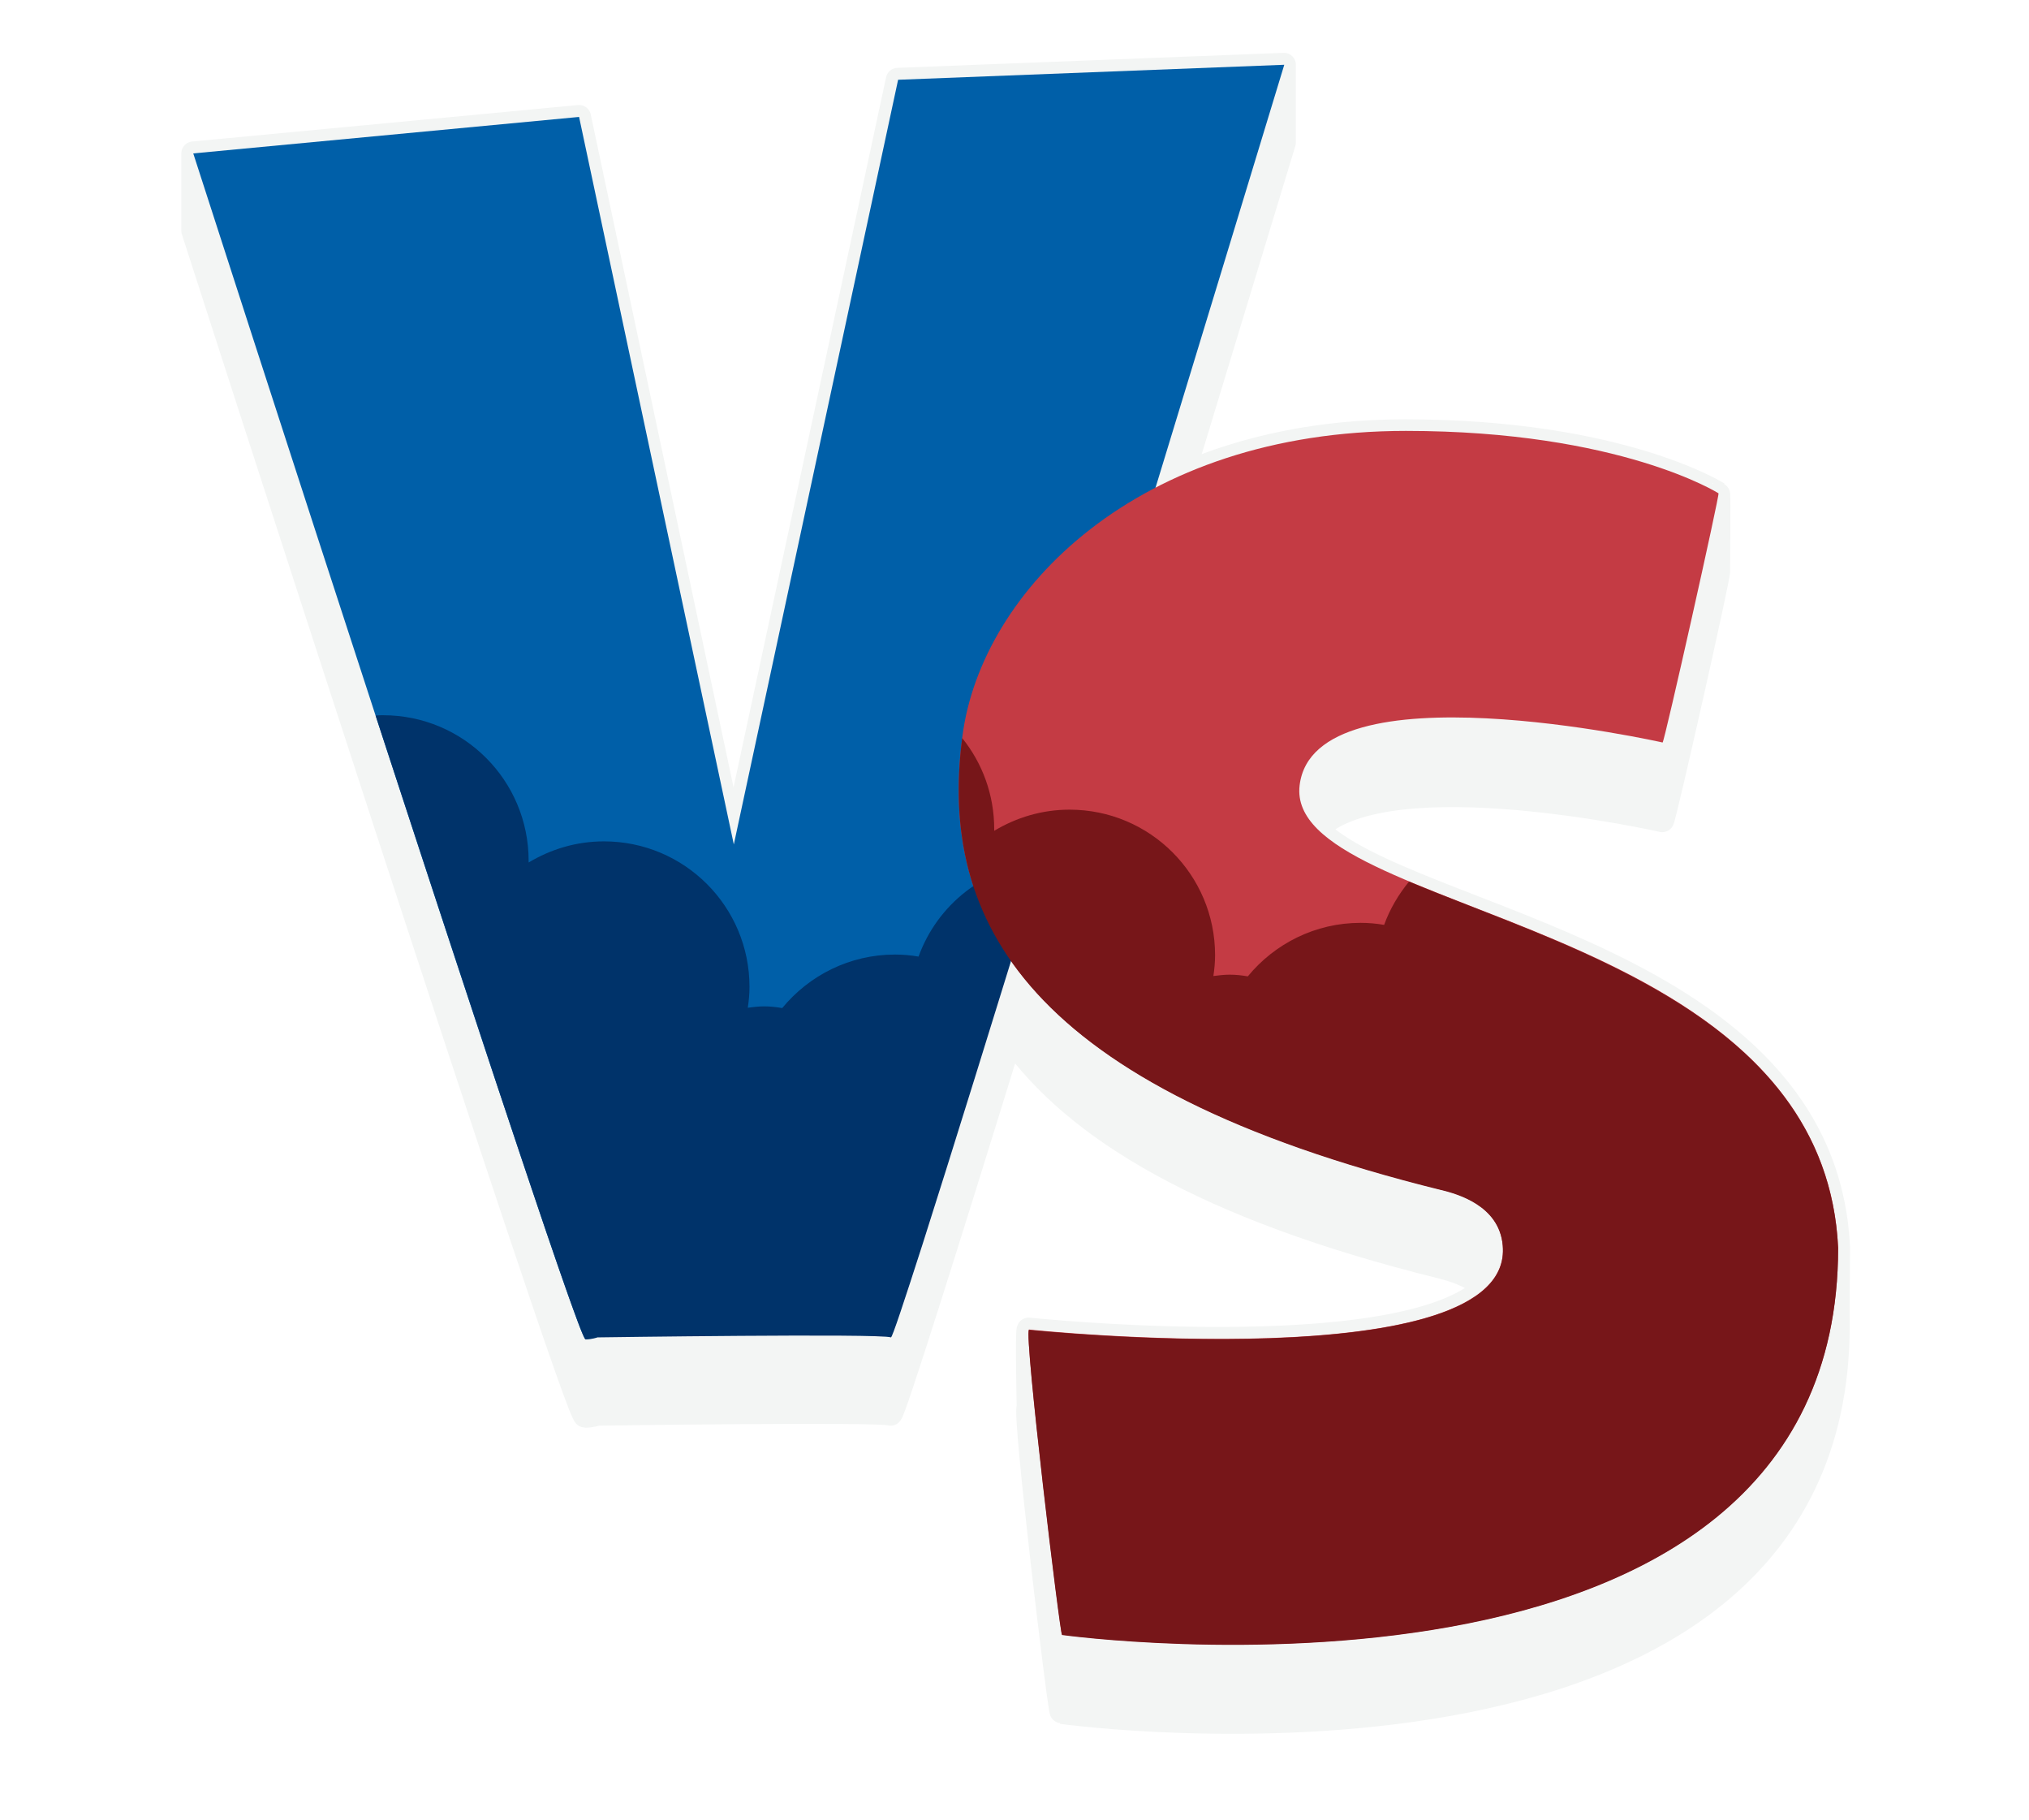
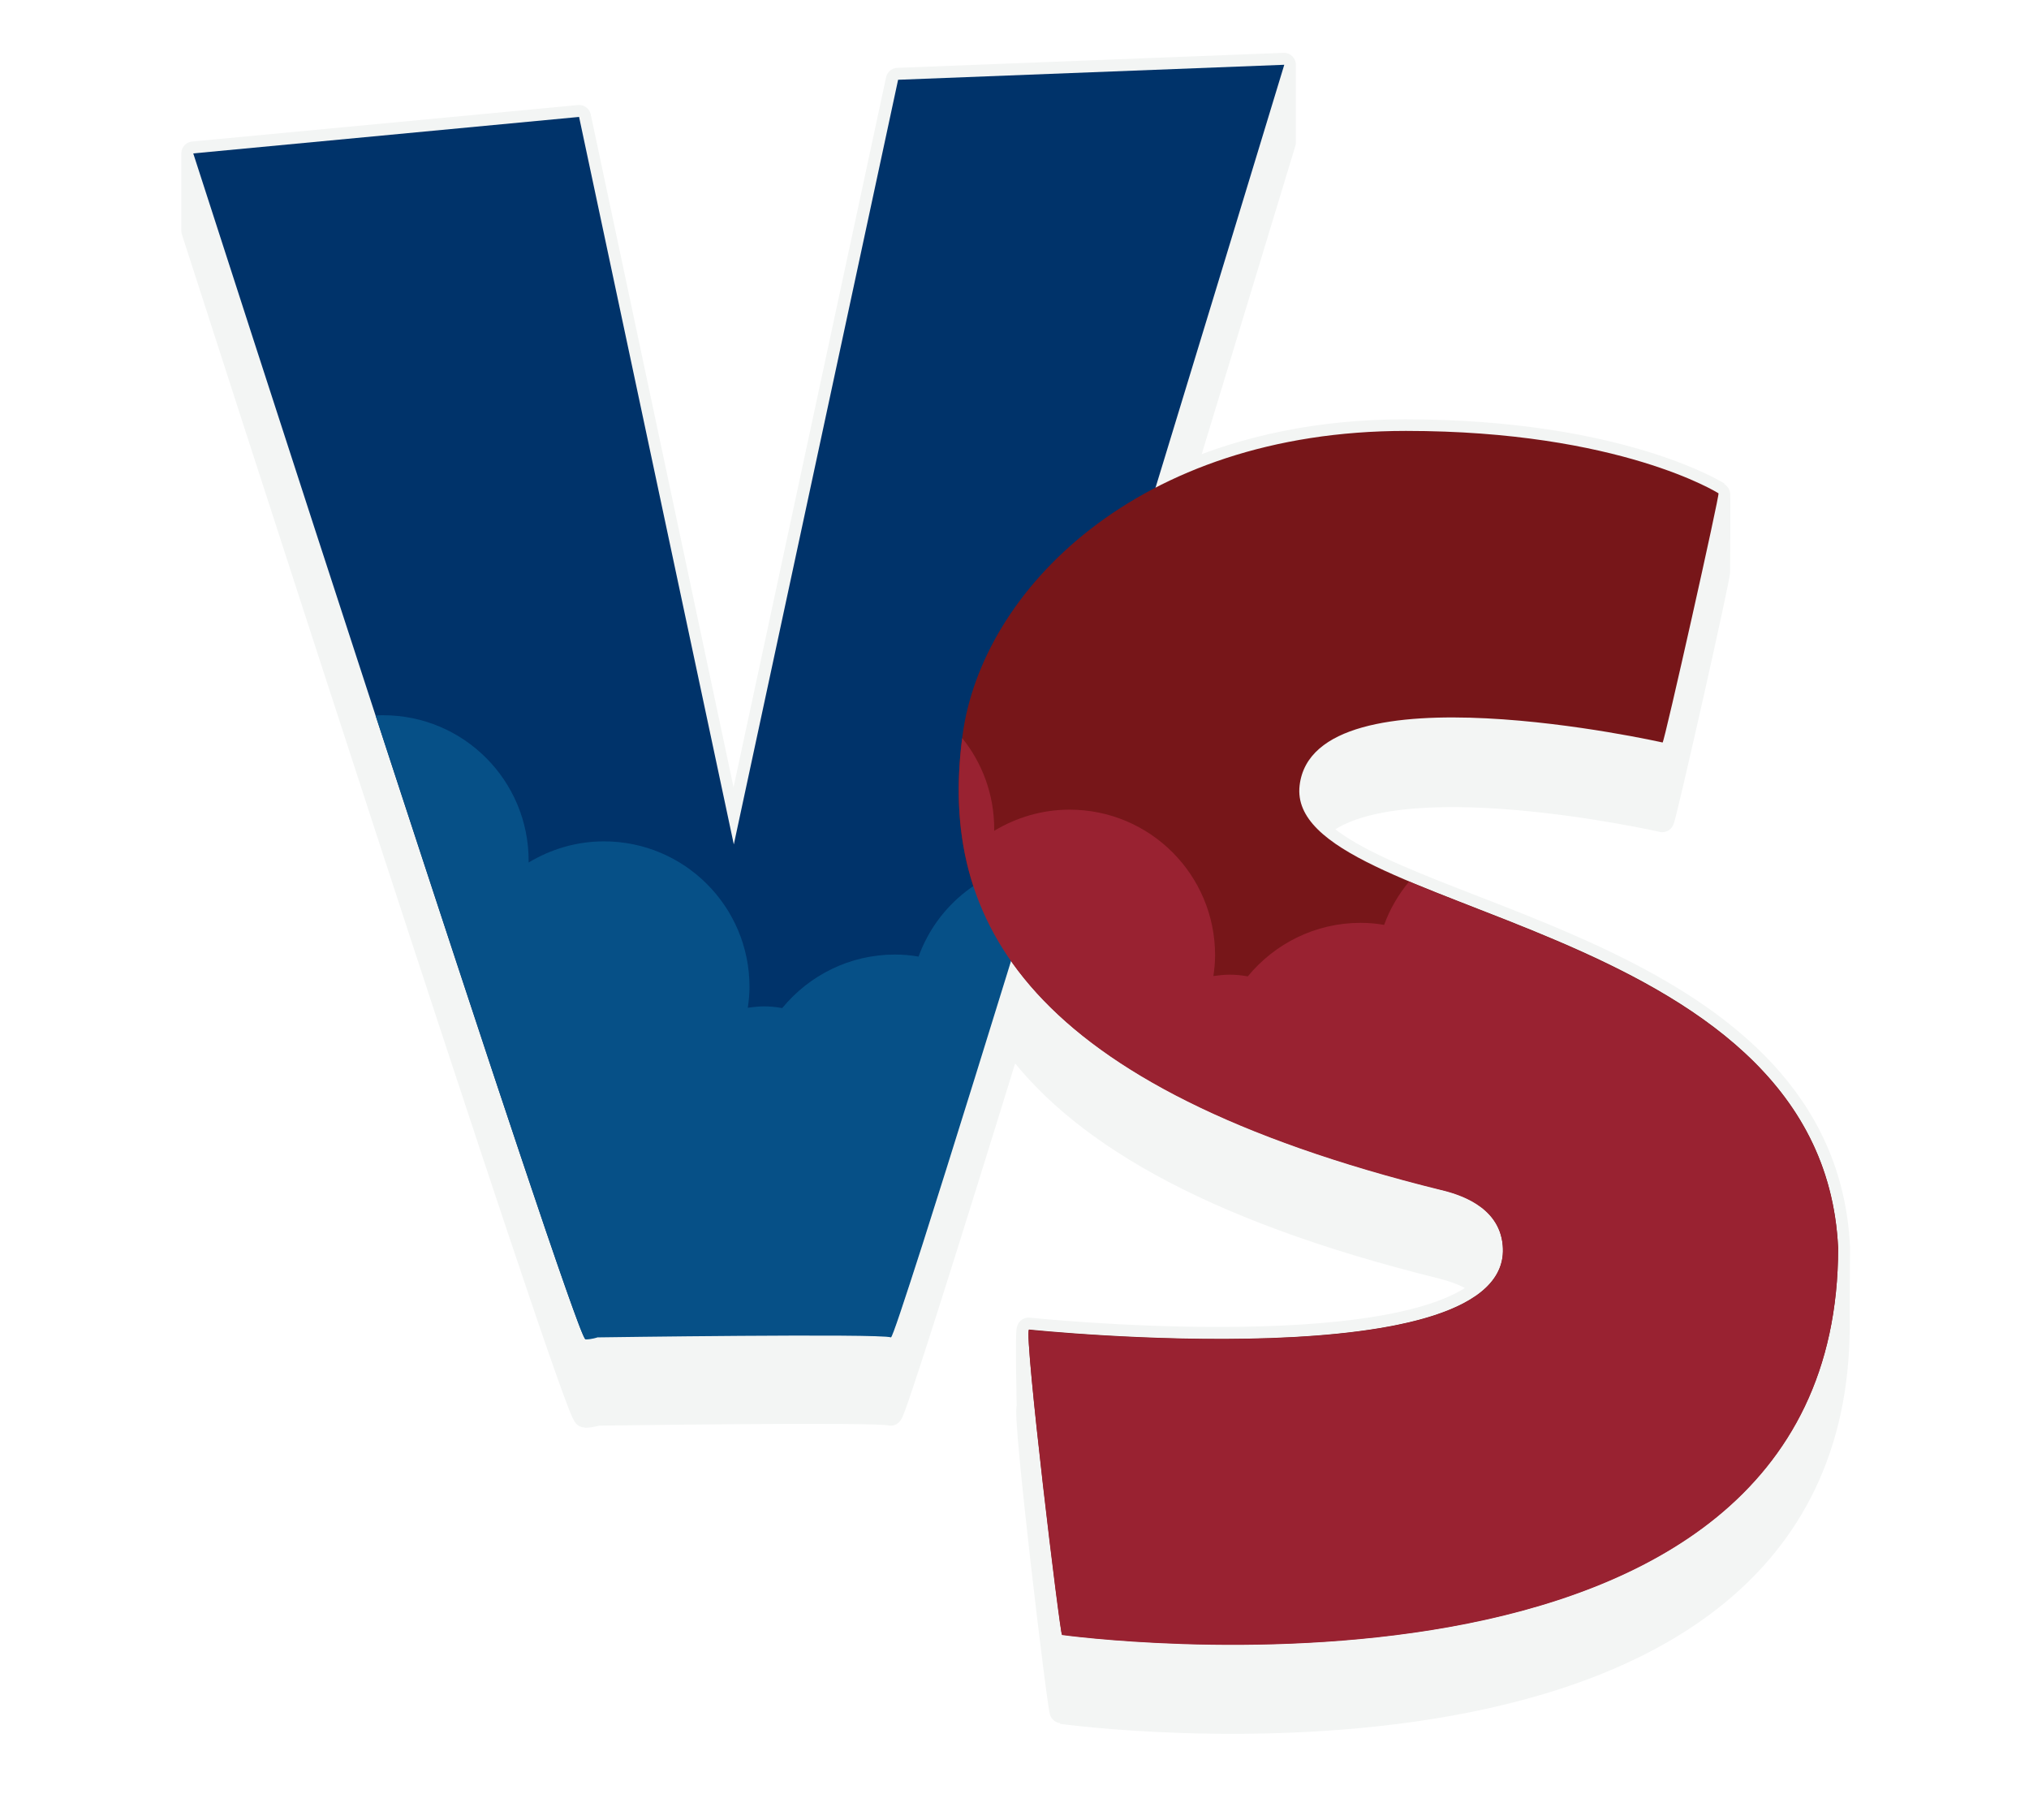
<svg xmlns="http://www.w3.org/2000/svg" version="1.1" id="Layer_1" x="0px" y="0px" viewBox="0 0 595.3 533.7" style="enable-background:new 0 0 595.3 533.7;" xml:space="preserve">
  <style type="text/css">
	.st0{fill:#E04726;}
	.st1{fill:#F3F5F4;stroke:#F3F5F4;stroke-width:7;stroke-linejoin:round;stroke-miterlimit:10;}
- 	.st2{fill:#005FA8;}
- 	.st3{fill:#C43B44;}
- 	.st4{fill:#00336A;}
- 	.st5{fill:#771619;}
+ 	.st2{fill:#00336A;}
+ 	.st3{fill:#771619;}
+ 	.st4{fill:#065087;}
+ 	.st5{fill:#992231;}
</style>
  <g>
    <path class="st0" d="M899.4,1464.3c-3-15.7-0.3-29.8,8-42.1c7.8-11.5,19.5-19.8,31.2-25.7c-19,3.1-36.7,10.2-52.1,20.4l-1.9,1.6   c-0.2,0.2-16.7,15.1-4.3,57.8C886.2,1472.2,892.5,1468.3,899.4,1464.3z" />
    <path class="st0" d="M864.3,1435.1c-11,11.2-20,24.3-26.6,38.8c1.6,0.6,3.1,1.3,4.5,2.2c6.2,3.8,11.1,10.1,14.5,18.8   c4-3.7,8.4-7.4,13.2-11.1C863.1,1462.5,862.5,1446.6,864.3,1435.1z" />
    <path class="st0" d="M836,1486.6c-0.9-0.6-1.8-1-2.7-1.3c-4.8,13.9-7.5,28.8-7.5,44.4c0,1.6,0,3.1,0.1,4.7   c4.5-8.9,11.3-19.1,21.3-29.9C844.6,1495.7,840.9,1489.7,836,1486.6z" />
    <path class="st0" d="M850.3,1519.2c-8.3,10-13.4,19.2-16.6,26.9c-0.8,1.9-1.5,3.8-2.1,5.8H855c-0.3-2-0.5-4-0.8-6   C852.9,1536.6,851.8,1527.7,850.3,1519.2z" />
    <path class="st0" d="M874.3,1495.9c-5.1,4.1-9.7,8.2-13.8,12.2c2.4,11.4,4,23.5,5.7,36.2c0.3,2.5,0.7,5.1,1,7.6h36.4   c-6.8-10.8-13.3-22.2-19.4-34.1C880.3,1510,877,1502.7,874.3,1495.9z" />
    <path class="st0" d="M1078.6,1464c-6.8-3.4-23.6-10.9-47.1-14.6c-27.6-4.4-70.2-4.1-117.7,20.8c7.4,16.9,27.3,23.7,55.9,33.3   c27.4,9.3,63.5,21.5,103.1,48.3h21c1.2-7.3,1.8-14.7,1.8-22.3C1095.6,1505.8,1089.4,1483.4,1078.6,1464z" />
    <path class="st0" d="M903.1,1476.2c-6.8,4-13.1,8-18.7,12c2.7,7.3,6.2,15.3,10.7,24c7,13.8,14.8,27.1,23,39.6h132   c-32.1-19.1-61.3-29-84.3-36.8C935.5,1504.8,912.6,1497.1,903.1,1476.2z" />
    <path class="st0" d="M917.5,1429c-5.8,8.5-8,18.3-6.8,29.1c49.5-25.2,94-25.3,123-20.7c12.9,2.1,23.9,5.1,32.6,8.2   c-21.2-26.7-52.4-45.2-87.8-49.8C970.3,1397.4,933.3,1405.7,917.5,1429z" />
  </g>
  <path class="st1" d="M539.3,366c-4-85.8-126.2-95.8-153-122.9c21.4-20.6,101.4-2.5,101.4-2.5c0.5-0.1,17-73.2,16.4-73.1  c0,0,0.2-22.8,0-22.7c0,0-28.8-18.3-91.9-18.3c-25.2,0-46.9,4.8-65.1,12.7c16.9-55.6,29.6-97.4,29.6-97.4V19l-113.3,4.4l-48.2,224.3  L169.9,34.3L56.7,45v22.7c0,0,112,347.6,115,347.6c1.8,0,3.5-0.6,3.5-0.6s83.1-1.2,86.1,0c0.8,0,16.1-48.4,35.2-110.3  c18.8,26.7,56.9,50,126.4,67.2c2.7,0.7,8.5,2.2,12.8,6.1C410.5,401.4,301.8,390,301.8,390c-0.5,0.4,0,22.7,0,22.7  c-1.5,1.3,9.1,89.6,9.7,89.5c0,0,227.7,31.5,227.7-113.5C539.1,385.9,539.3,371,539.3,366z" />
  <g>
    <path class="st2" d="M56.7,45l113.2-10.7l45.4,213.4l48.2-224.3L376.8,19c0,0-113.2,373.1-115.5,373.1c-2.9-1.2-86.1,0-86.1,0   s-1.8,0.6-3.5,0.6C168.8,392.7,56.7,45,56.7,45z" />
    <path class="st3" d="M504.2,144.7c0.5-0.1-15.9,73.1-16.4,73.1c0,0-102.3-23.1-106.5,12.6c-4.5,38.5,153.4,37.8,158,135.6   c0,145-227.7,113.5-227.7,113.5c-0.5,0.1-11.2-88.2-9.7-89.5c0,0,142.5,14.9,139-24.7c-1-11.9-13.6-15.2-17.9-16.3   c-122.6-30.3-147.8-79.7-140.6-133.3c5.6-42.3,51.2-89.3,130.1-89.3C475.3,126.4,504.2,144.7,504.2,144.7z" />
    <path class="st4" d="M269.5,280.6c-2.3-0.4-4.6-0.6-6.9-0.6c-13.3,0-25.2,6.1-33.1,15.7c-1.7-0.3-3.5-0.5-5.3-0.5   c-1.6,0-3.3,0.2-4.8,0.4c0.3-2,0.5-4,0.5-6.1c0-23.6-19.1-42.7-42.7-42.7c-8.1,0-15.6,2.3-22.1,6.2c0-0.2,0-0.3,0-0.5   c0-23.6-19.1-42.7-42.7-42.7c-0.7,0-1.5,0-2.2,0.1c12.5,38.2,25.2,76.9,35.8,108.9c14.4,43.3,24.9,74.1,25.8,74.1   c1.8,0,3.5-0.6,3.5-0.6s83.1-1.2,86.1,0c0.4,0,3.8-10.3,9.3-27.4c8.2-25.7,21-66.9,34.9-112.1C288.8,254.3,275,265.4,269.5,280.6z" />
-     <path class="st5" d="M488.5,291.8c-24.7-14.7-53.5-24.1-75.1-33.2c-3.1,3.8-5.6,8-7.3,12.7c-2.3-0.4-4.6-0.6-6.9-0.6   c-13.3,0-25.2,6.1-33.1,15.7c-1.7-0.3-3.5-0.5-5.3-0.5c-1.6,0-3.3,0.2-4.8,0.4c0.3-2,0.5-4,0.5-6.1c0-23.6-19.1-42.7-42.7-42.7   c-8.1,0-15.6,2.3-22.1,6.2c0-0.2,0-0.3,0-0.5c0-10.1-3.5-19.4-9.4-26.7c-6.8,53.3,18.6,102.4,140.6,132.6c0,0,0.1,0,0.1,0   c4.3,1.1,16.9,4.4,17.9,16.3c3.5,39.5-139,24.7-139,24.7c-1.5,1.3,9.1,89.6,9.7,89.5c0,0,227.7,31.5,227.7-113.5   C537.6,330.4,515.6,307.9,488.5,291.8z" />
+     <path class="st5" d="M488.5,291.8c-24.7-14.7-53.5-24.1-75.1-33.2c-3.1,3.8-5.6,8-7.3,12.7c-2.3-0.4-4.6-0.6-6.9-0.6   c-13.3,0-25.2,6.1-33.1,15.7c-1.7-0.3-3.5-0.5-5.3-0.5c-1.6,0-3.3,0.2-4.8,0.4c0.3-2,0.5-4,0.5-6.1c0-23.6-19.1-42.7-42.7-42.7   c-8.1,0-15.6,2.3-22.1,6.2c0-0.2,0-0.3,0-0.5c0-10.1-3.5-19.4-9.4-26.7c-6.8,53.3,18.6,102.4,140.6,132.6h0.1   c4.3,1.1,16.9,4.4,17.9,16.3c3.5,39.5-139,24.7-139,24.7c-1.5,1.3,9.1,89.6,9.7,89.5c0,0,227.7,31.5,227.7-113.5   C537.6,330.4,515.6,307.9,488.5,291.8z" />
  </g>
</svg>
